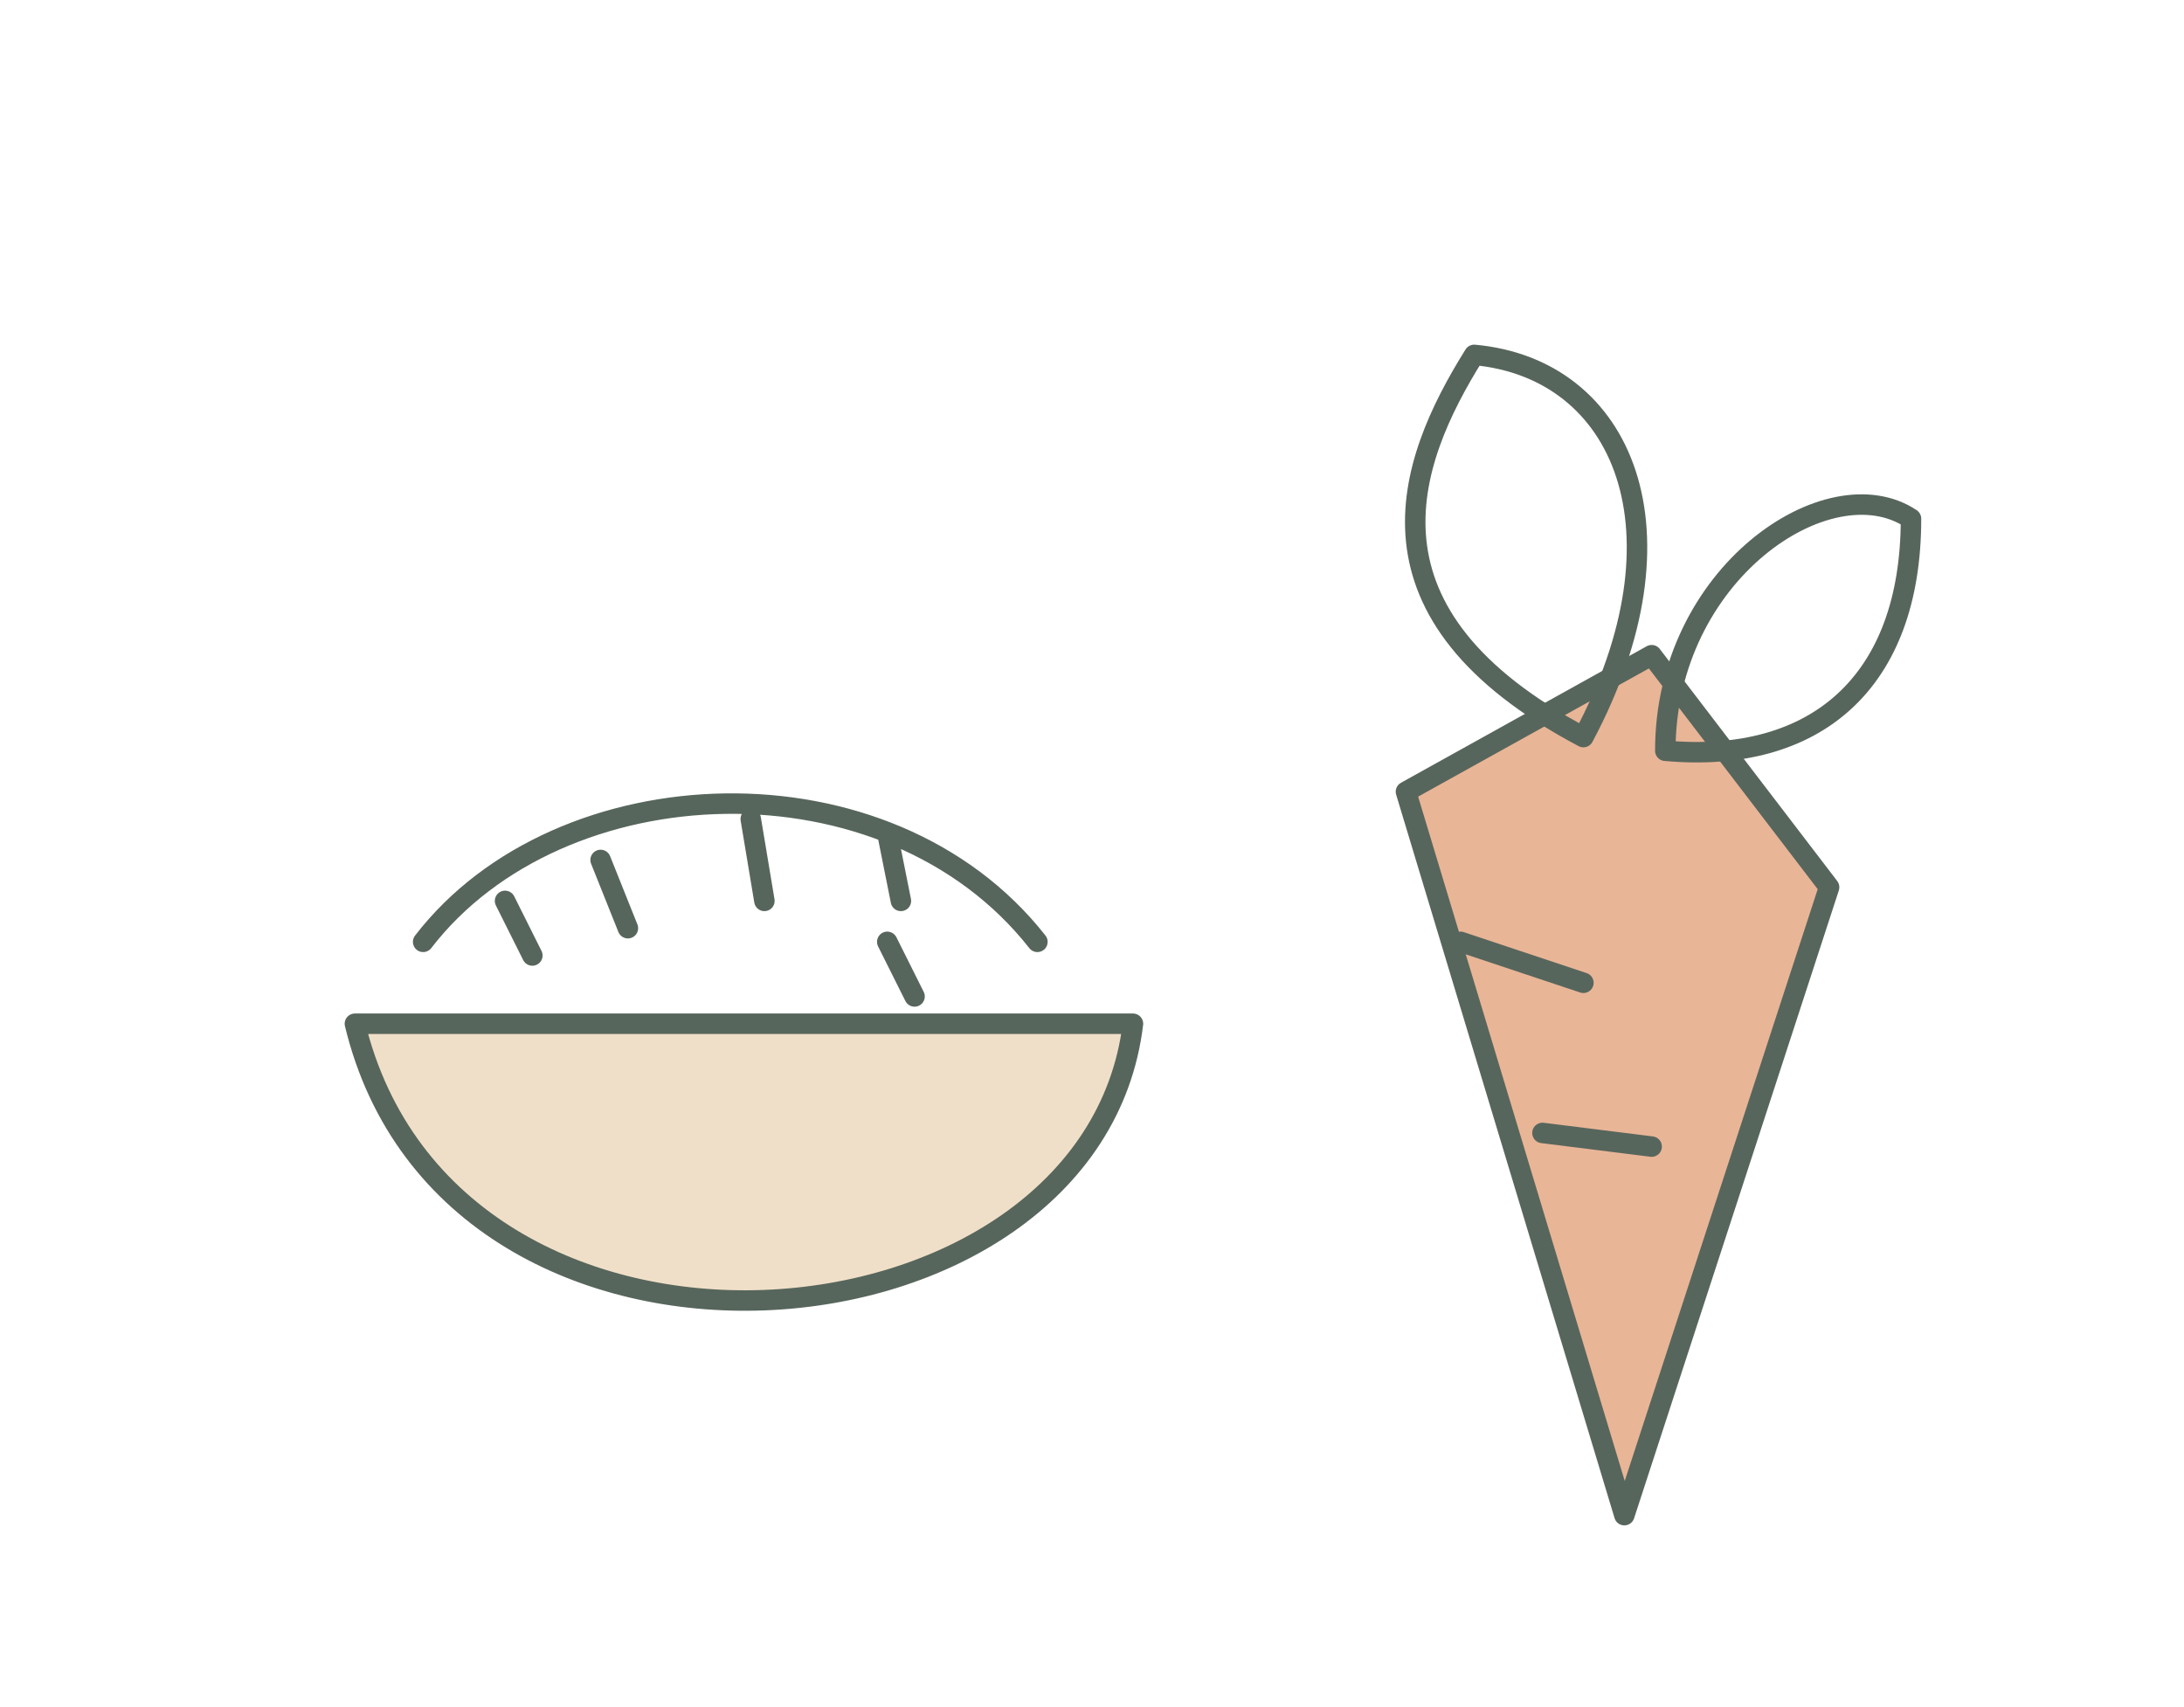
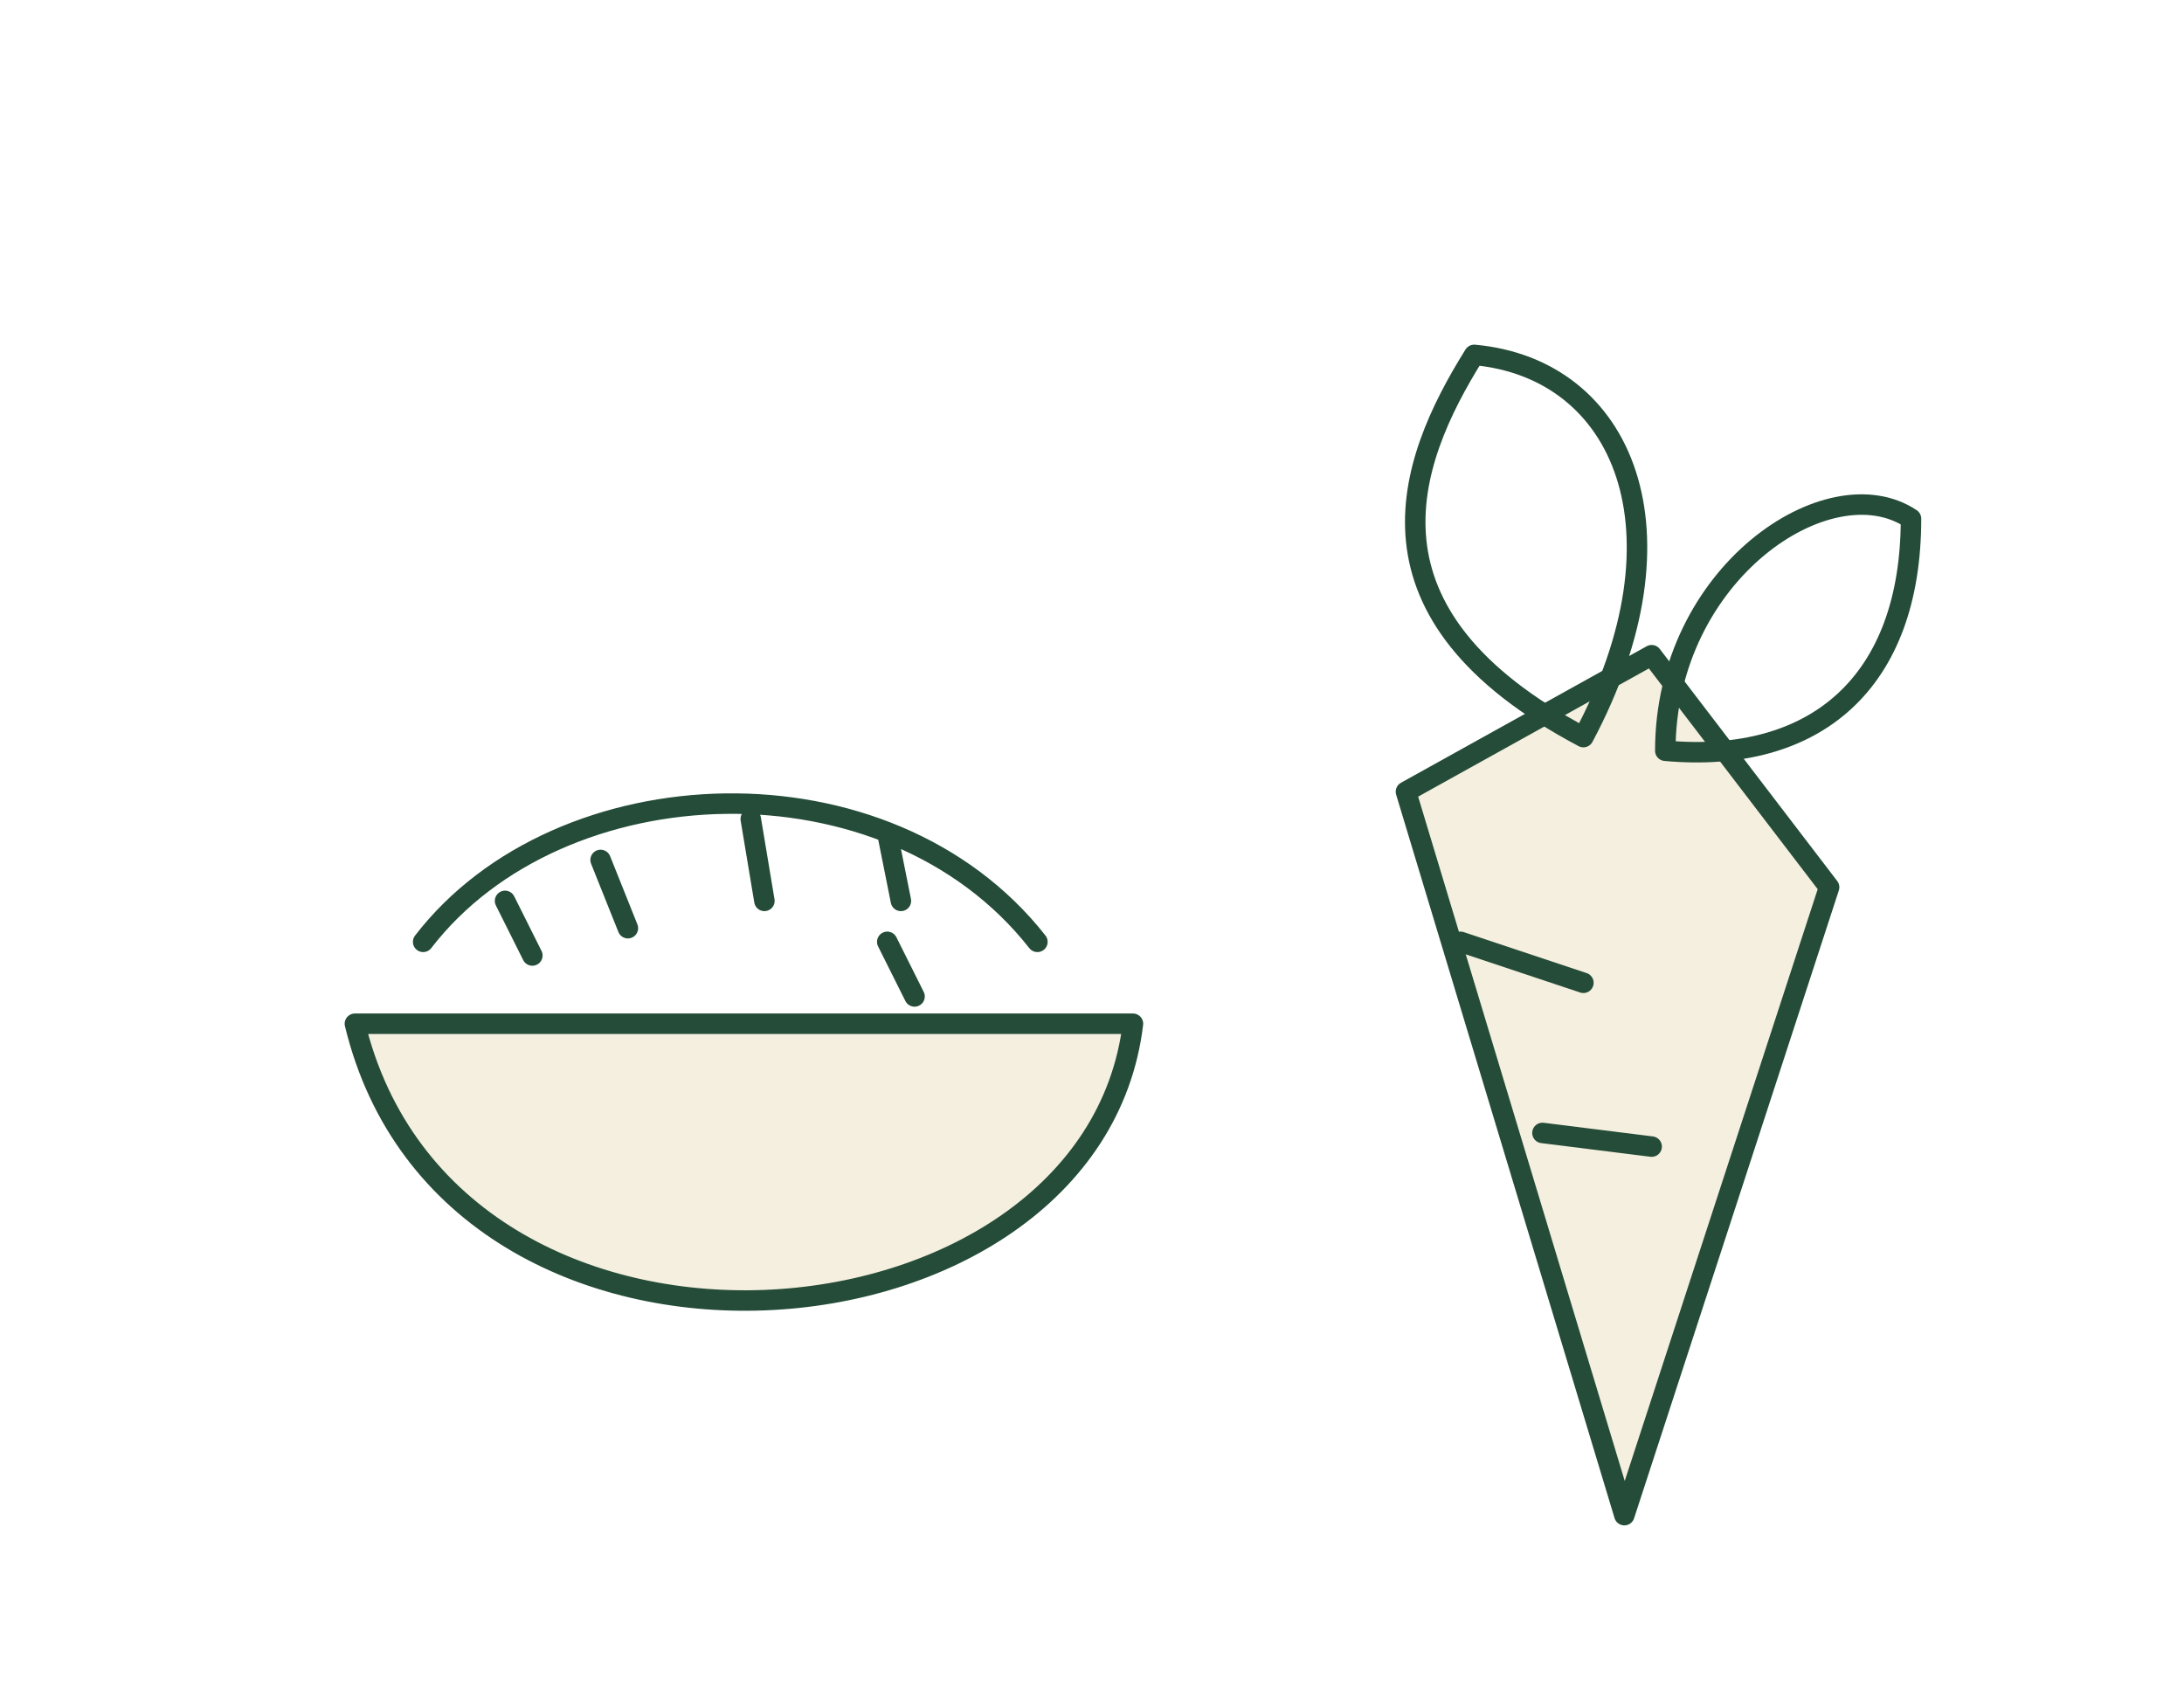
<svg xmlns="http://www.w3.org/2000/svg" viewBox="0 0 160 125">
-   <g stroke="#57665c" stroke-width="1.5" stroke-linecap="round" stroke-linejoin="round" fill="none">
-     <path d="M26 75h57c-3 25-50 29-57 0Z" fill="#f0dfc8" />
+   <g stroke="#244c38" stroke-width="1.5" stroke-linecap="round" stroke-linejoin="round" fill="none">
+     <path d="M26 75h57c-3 25-50 29-57 0Z" fill="#f4efdf" />
    <path d="M31 69c10-13 34-14 45 0m-32-6 2 5m9-8 1 6m9-5 1 5m-29 0 2 4m26-1 2 4" />
-     <path d="m103 58 18-10 13 17-15 46Z" fill="#e9b597" />
+     <path d="m103 58 18-10 13 17-15 46Z" fill="#f4efdf" />
    <path d="m107 69 9 3m-3 11 8 1m-5-30c-17-9-13-20-8-28 11 1 16 13 8 28m6 1c0-13 12-21 18-17 0 12-7 18-18 17" />
  </g>
</svg>
